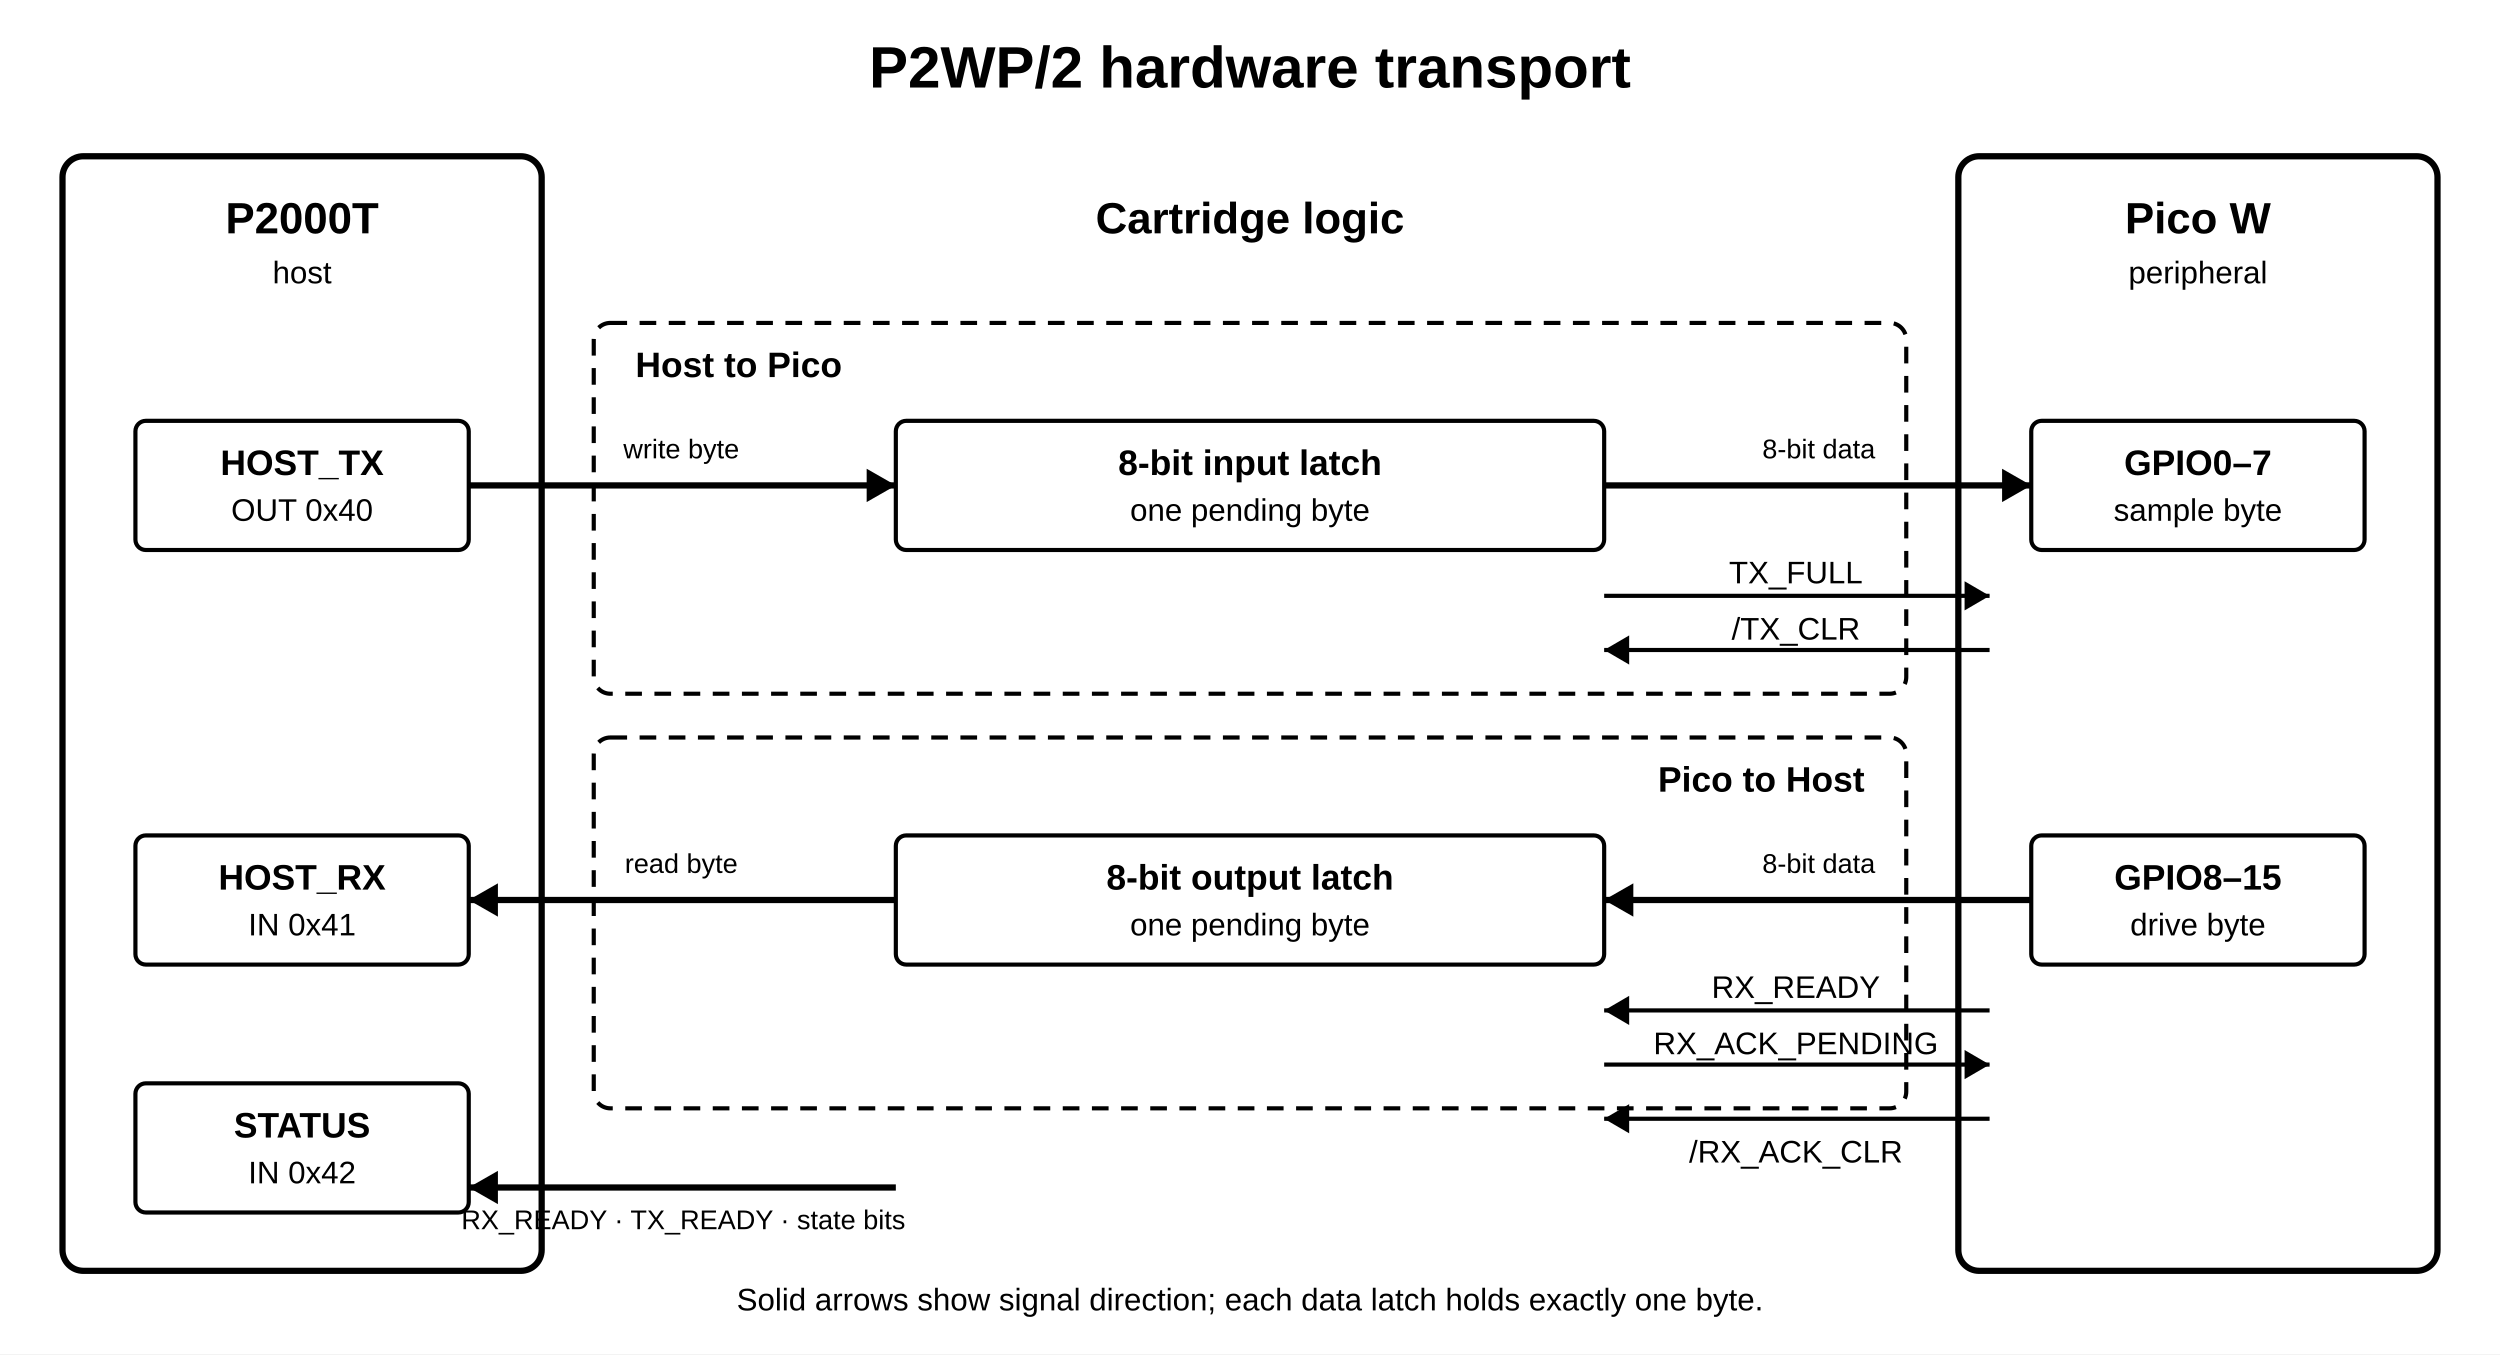
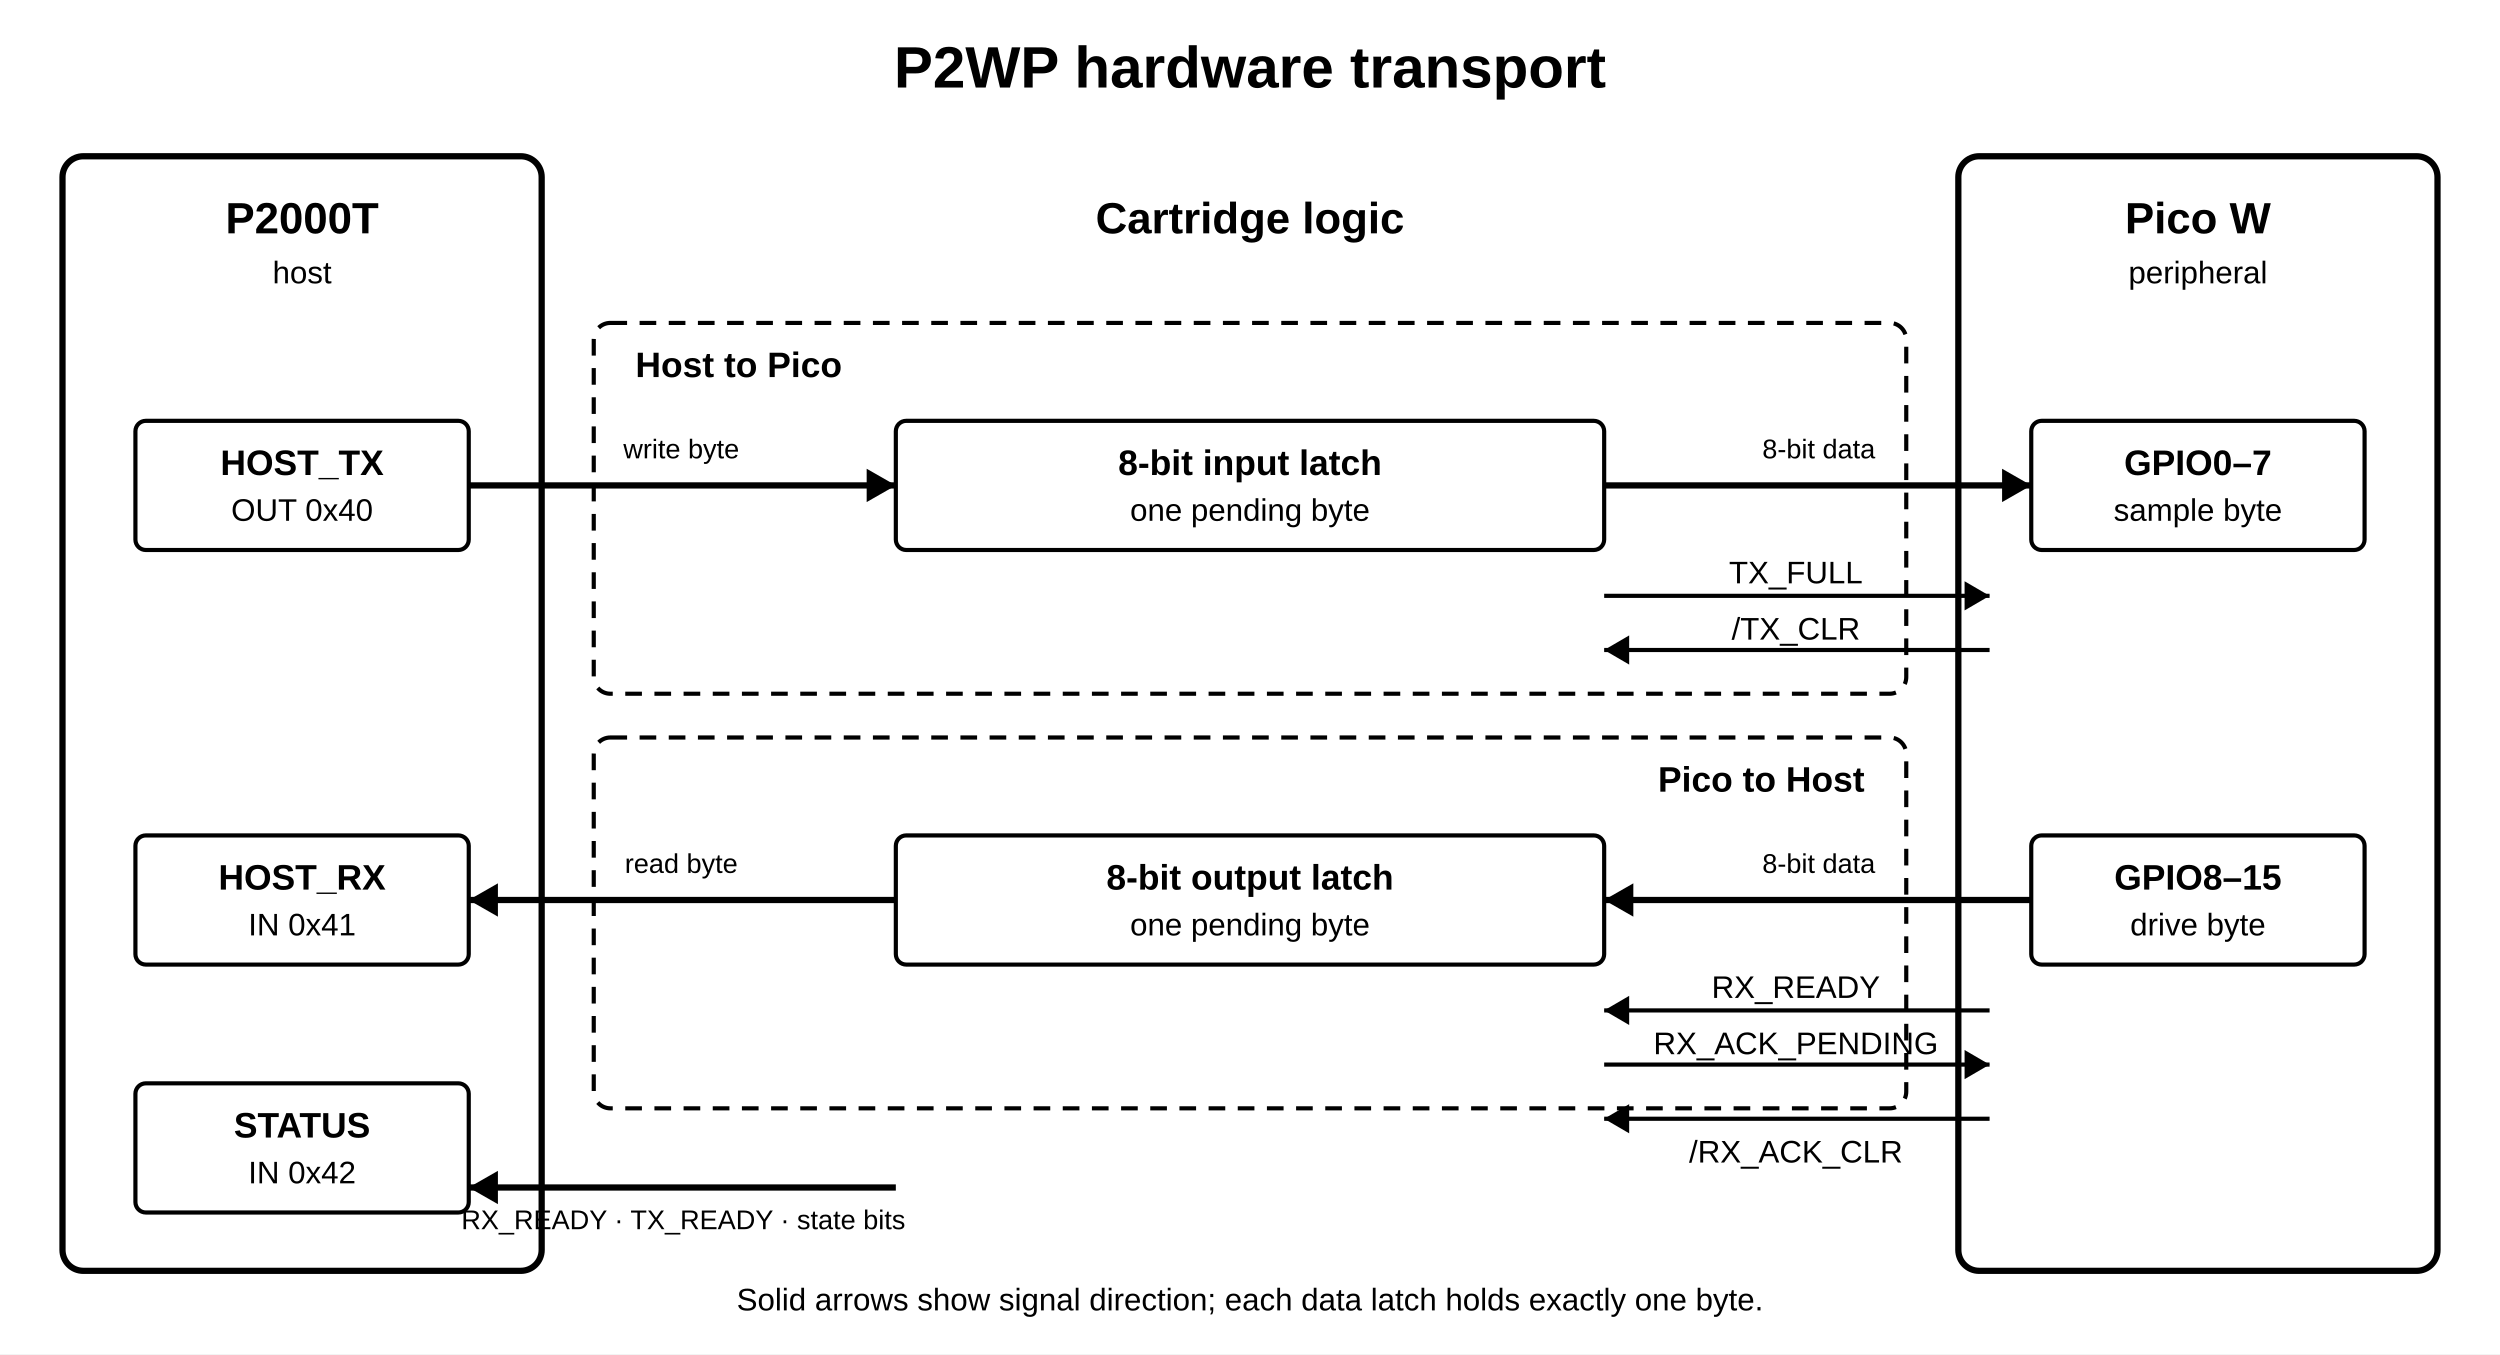
<svg xmlns="http://www.w3.org/2000/svg" viewBox="0 0 1200 650" role="img" aria-labelledby="title description">
  <defs>
    <style>
      text { fill: #000; font-family: Arial, Helvetica, sans-serif; }
      .title { font-size: 28px; font-weight: 700; }
      .heading { font-size: 21px; font-weight: 700; }
      .label { font-size: 17px; font-weight: 700; }
      .small { font-size: 15px; }
      .tiny { font-size: 13px; }
      .device { fill: #fff; stroke: #000; stroke-width: 3; }
      .block { fill: #fff; stroke: #000; stroke-width: 2; }
      .lane { fill: #fff; stroke: #000; stroke-width: 2; stroke-dasharray: 8 6; }
      .signal { fill: none; stroke: #000; stroke-width: 3; }
      .control { fill: none; stroke: #000; stroke-width: 2; }
      .tip { fill: #000; }
    </style>
  </defs>
  <rect width="1200" height="650" fill="#fff" />
-   <text x="600" y="42" text-anchor="middle" class="title">P2WP/2 hardware transport</text>
+   <text x="600" y="42" text-anchor="middle" class="title">P2WP hardware transport</text>
  <rect x="30" y="75" width="230" height="535" rx="10" class="device" />
  <text x="145" y="112" text-anchor="middle" class="heading">P2000T</text>
  <text x="145" y="136" text-anchor="middle" class="small">host</text>
  <rect x="940" y="75" width="230" height="535" rx="10" class="device" />
  <text x="1055" y="112" text-anchor="middle" class="heading">Pico W</text>
  <text x="1055" y="136" text-anchor="middle" class="small">peripheral</text>
  <text x="600" y="112" text-anchor="middle" class="heading">Cartridge logic</text>
  <rect x="285" y="155" width="630" height="178" rx="8" class="lane" />
  <text x="305" y="181" class="label">Host to Pico</text>
  <rect x="65" y="202" width="160" height="62" rx="5" class="block" />
  <text x="145" y="228" text-anchor="middle" class="label">HOST_TX</text>
  <text x="145" y="250" text-anchor="middle" class="small">OUT 0x40</text>
  <rect x="430" y="202" width="340" height="62" rx="5" class="block" />
  <text x="600" y="228" text-anchor="middle" class="label">8-bit input latch</text>
  <text x="600" y="250" text-anchor="middle" class="small">one pending byte</text>
  <rect x="975" y="202" width="160" height="62" rx="5" class="block" />
  <text x="1055" y="228" text-anchor="middle" class="label">GPIO0–7</text>
  <text x="1055" y="250" text-anchor="middle" class="small">sample byte</text>
  <path d="M225 233 H430" class="signal" />
  <polygon points="430,233 416,225 416,241" class="tip" />
  <path d="M770 233 H975" class="signal" />
  <polygon points="975,233 961,225 961,241" class="tip" />
  <text x="327" y="220" text-anchor="middle" class="tiny">write byte</text>
  <text x="873" y="220" text-anchor="middle" class="tiny">8-bit data</text>
  <path d="M770 286 H955" class="control" />
  <polygon points="955,286 943,279 943,293" class="tip" />
  <text x="862" y="280" text-anchor="middle" class="small">TX_FULL</text>
  <path d="M955 312 H770" class="control" />
  <polygon points="770,312 782,305 782,319" class="tip" />
  <text x="862" y="307" text-anchor="middle" class="small">/TX_CLR</text>
  <rect x="285" y="354" width="630" height="178" rx="8" class="lane" />
  <text x="895" y="380" text-anchor="end" class="label">Pico to Host</text>
  <rect x="65" y="401" width="160" height="62" rx="5" class="block" />
  <text x="145" y="427" text-anchor="middle" class="label">HOST_RX</text>
  <text x="145" y="449" text-anchor="middle" class="small">IN 0x41</text>
  <rect x="430" y="401" width="340" height="62" rx="5" class="block" />
  <text x="600" y="427" text-anchor="middle" class="label">8-bit output latch</text>
  <text x="600" y="449" text-anchor="middle" class="small">one pending byte</text>
  <rect x="975" y="401" width="160" height="62" rx="5" class="block" />
  <text x="1055" y="427" text-anchor="middle" class="label">GPIO8–15</text>
  <text x="1055" y="449" text-anchor="middle" class="small">drive byte</text>
  <path d="M975 432 H770" class="signal" />
  <polygon points="770,432 784,424 784,440" class="tip" />
  <path d="M430 432 H225" class="signal" />
  <polygon points="225,432 239,424 239,440" class="tip" />
  <text x="873" y="419" text-anchor="middle" class="tiny">8-bit data</text>
  <text x="327" y="419" text-anchor="middle" class="tiny">read byte</text>
  <path d="M955 485 H770" class="control" />
  <polygon points="770,485 782,478 782,492" class="tip" />
  <text x="862" y="479" text-anchor="middle" class="small">RX_READY</text>
  <path d="M770 511 H955" class="control" />
  <polygon points="955,511 943,504 943,518" class="tip" />
  <text x="862" y="506" text-anchor="middle" class="small">RX_ACK_PENDING</text>
  <path d="M955 537 H770" class="control" />
  <polygon points="770,537 782,530 782,544" class="tip" />
  <text x="862" y="558" text-anchor="middle" class="small">/RX_ACK_CLR</text>
  <rect x="65" y="520" width="160" height="62" rx="5" class="block" />
  <text x="145" y="546" text-anchor="middle" class="label">STATUS</text>
  <text x="145" y="568" text-anchor="middle" class="small">IN 0x42</text>
  <path d="M430 570 H225" class="signal" />
  <polygon points="225,570 239,562 239,578" class="tip" />
  <text x="328" y="590" text-anchor="middle" class="tiny">RX_READY · TX_READY · state bits</text>
  <text x="600" y="629" text-anchor="middle" class="small">Solid arrows show signal direction; each data latch holds exactly one byte.</text>
</svg>
